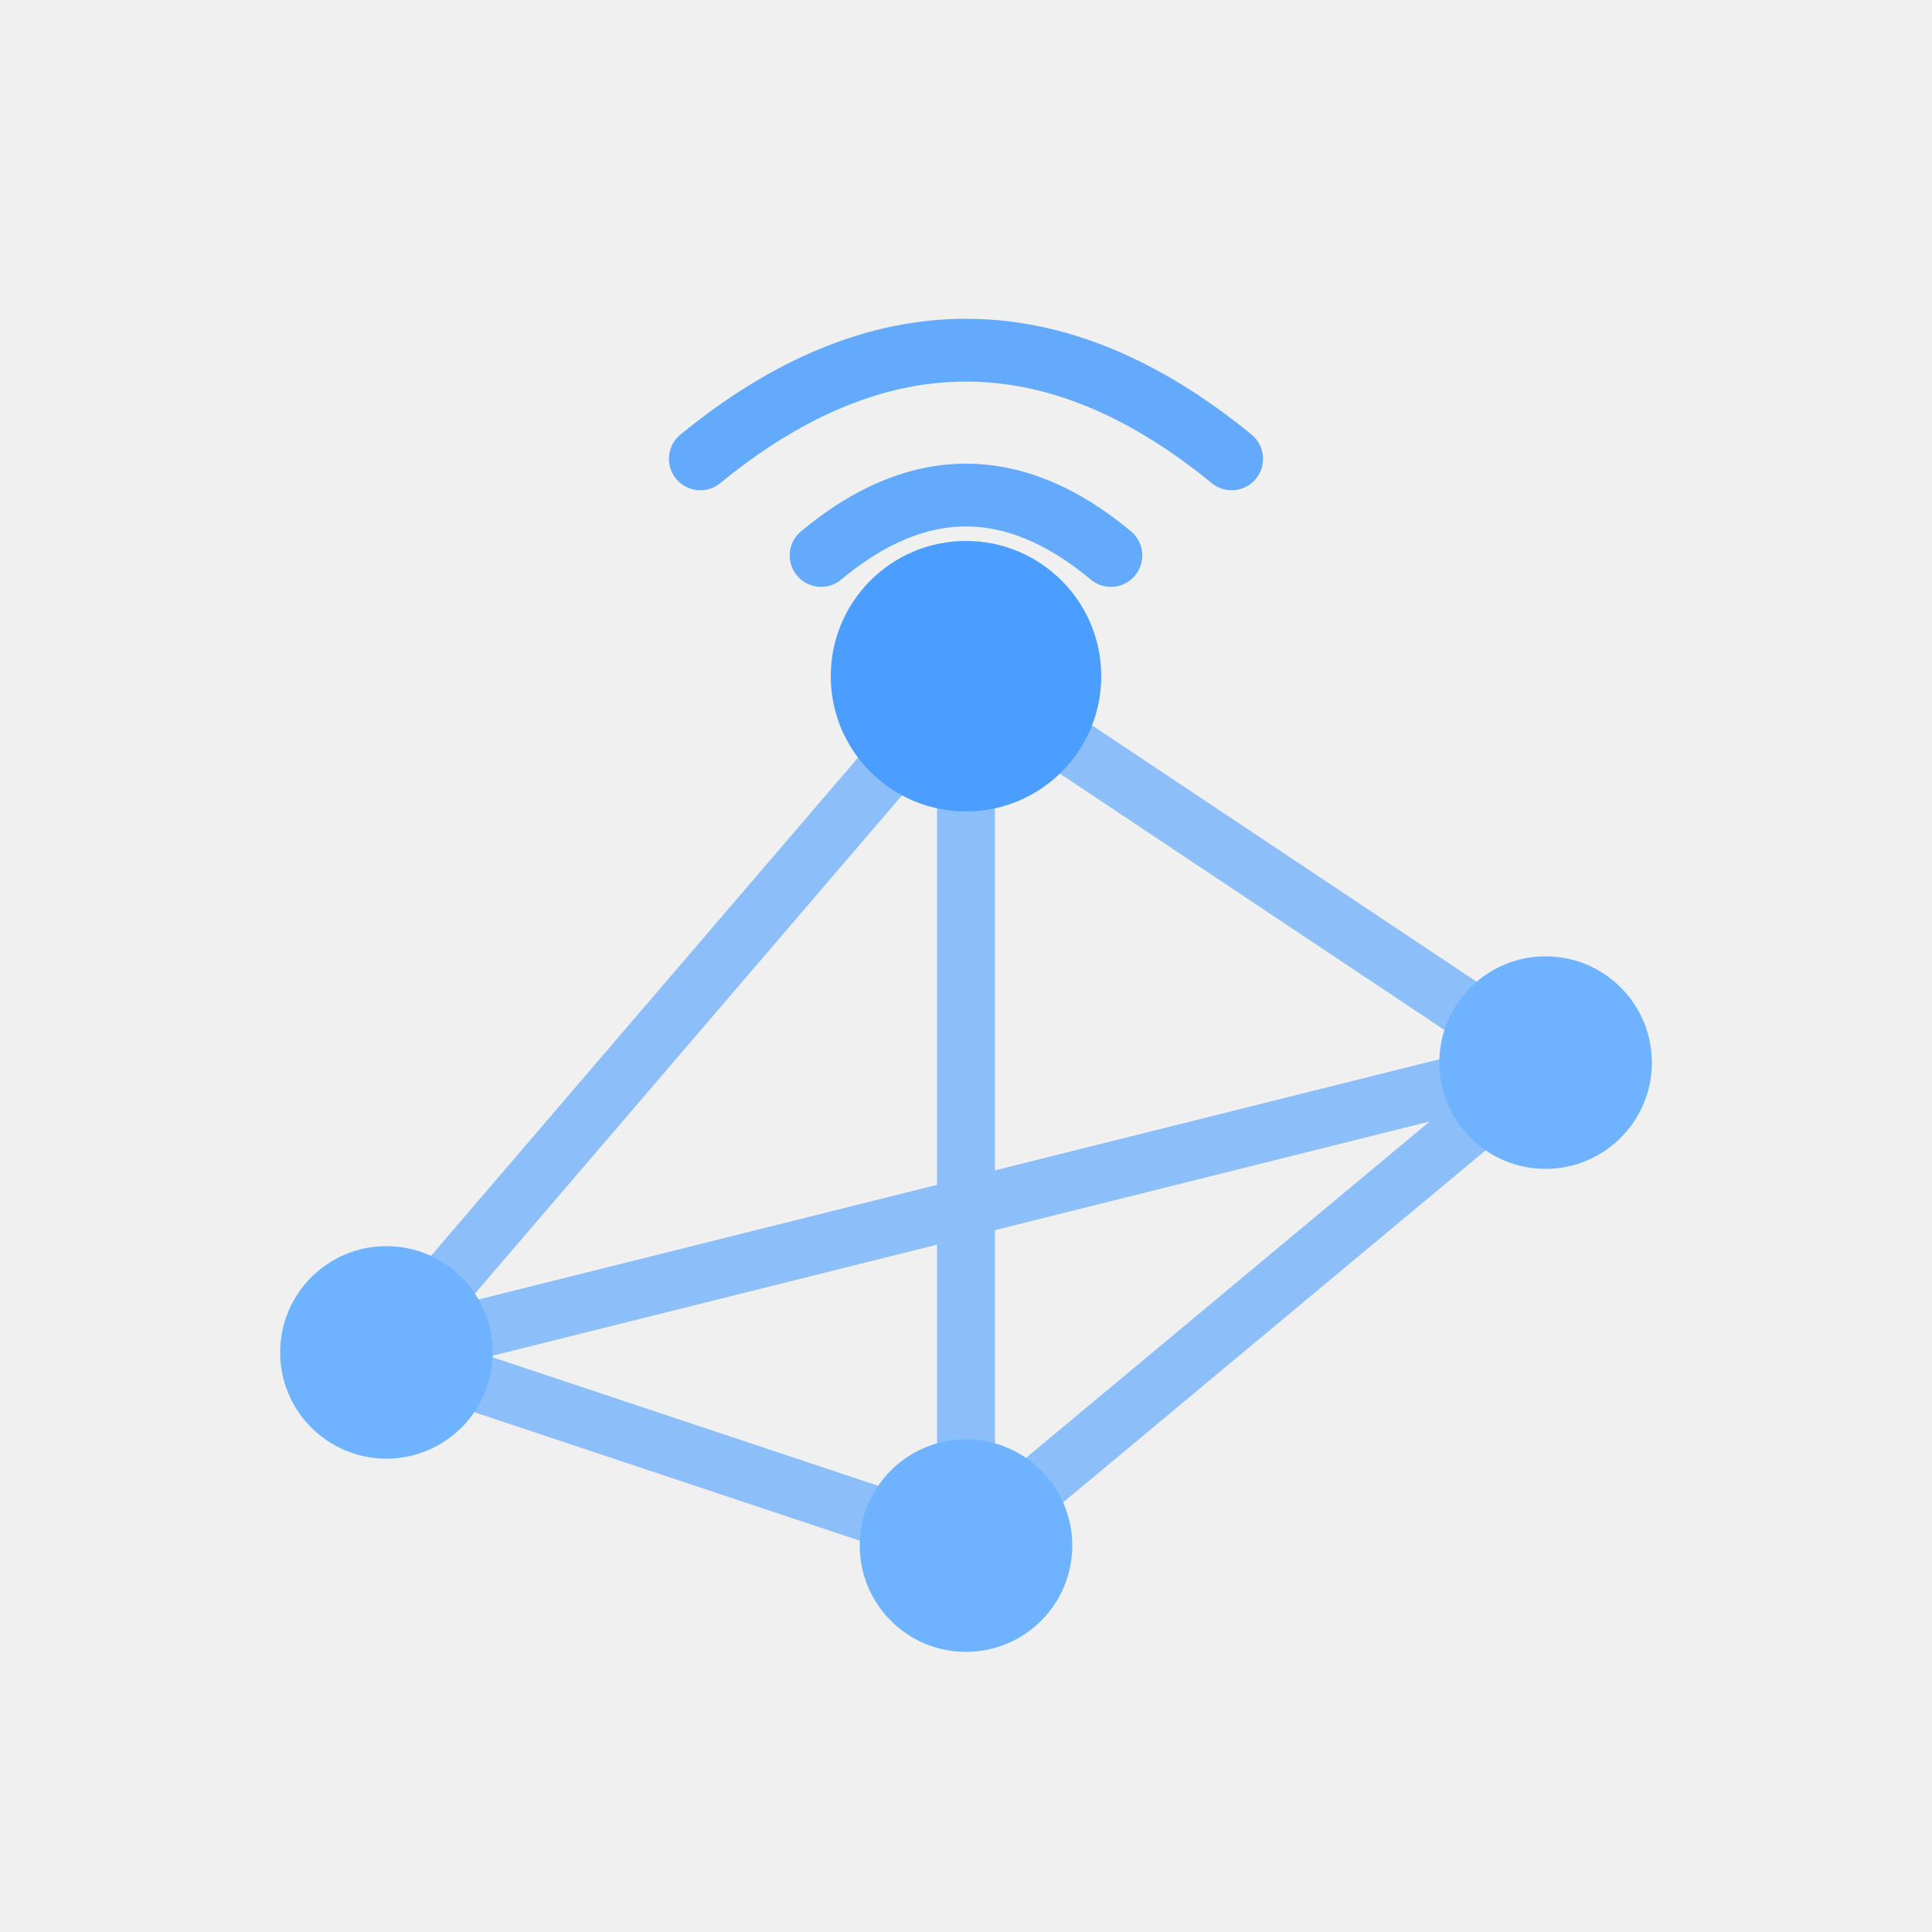
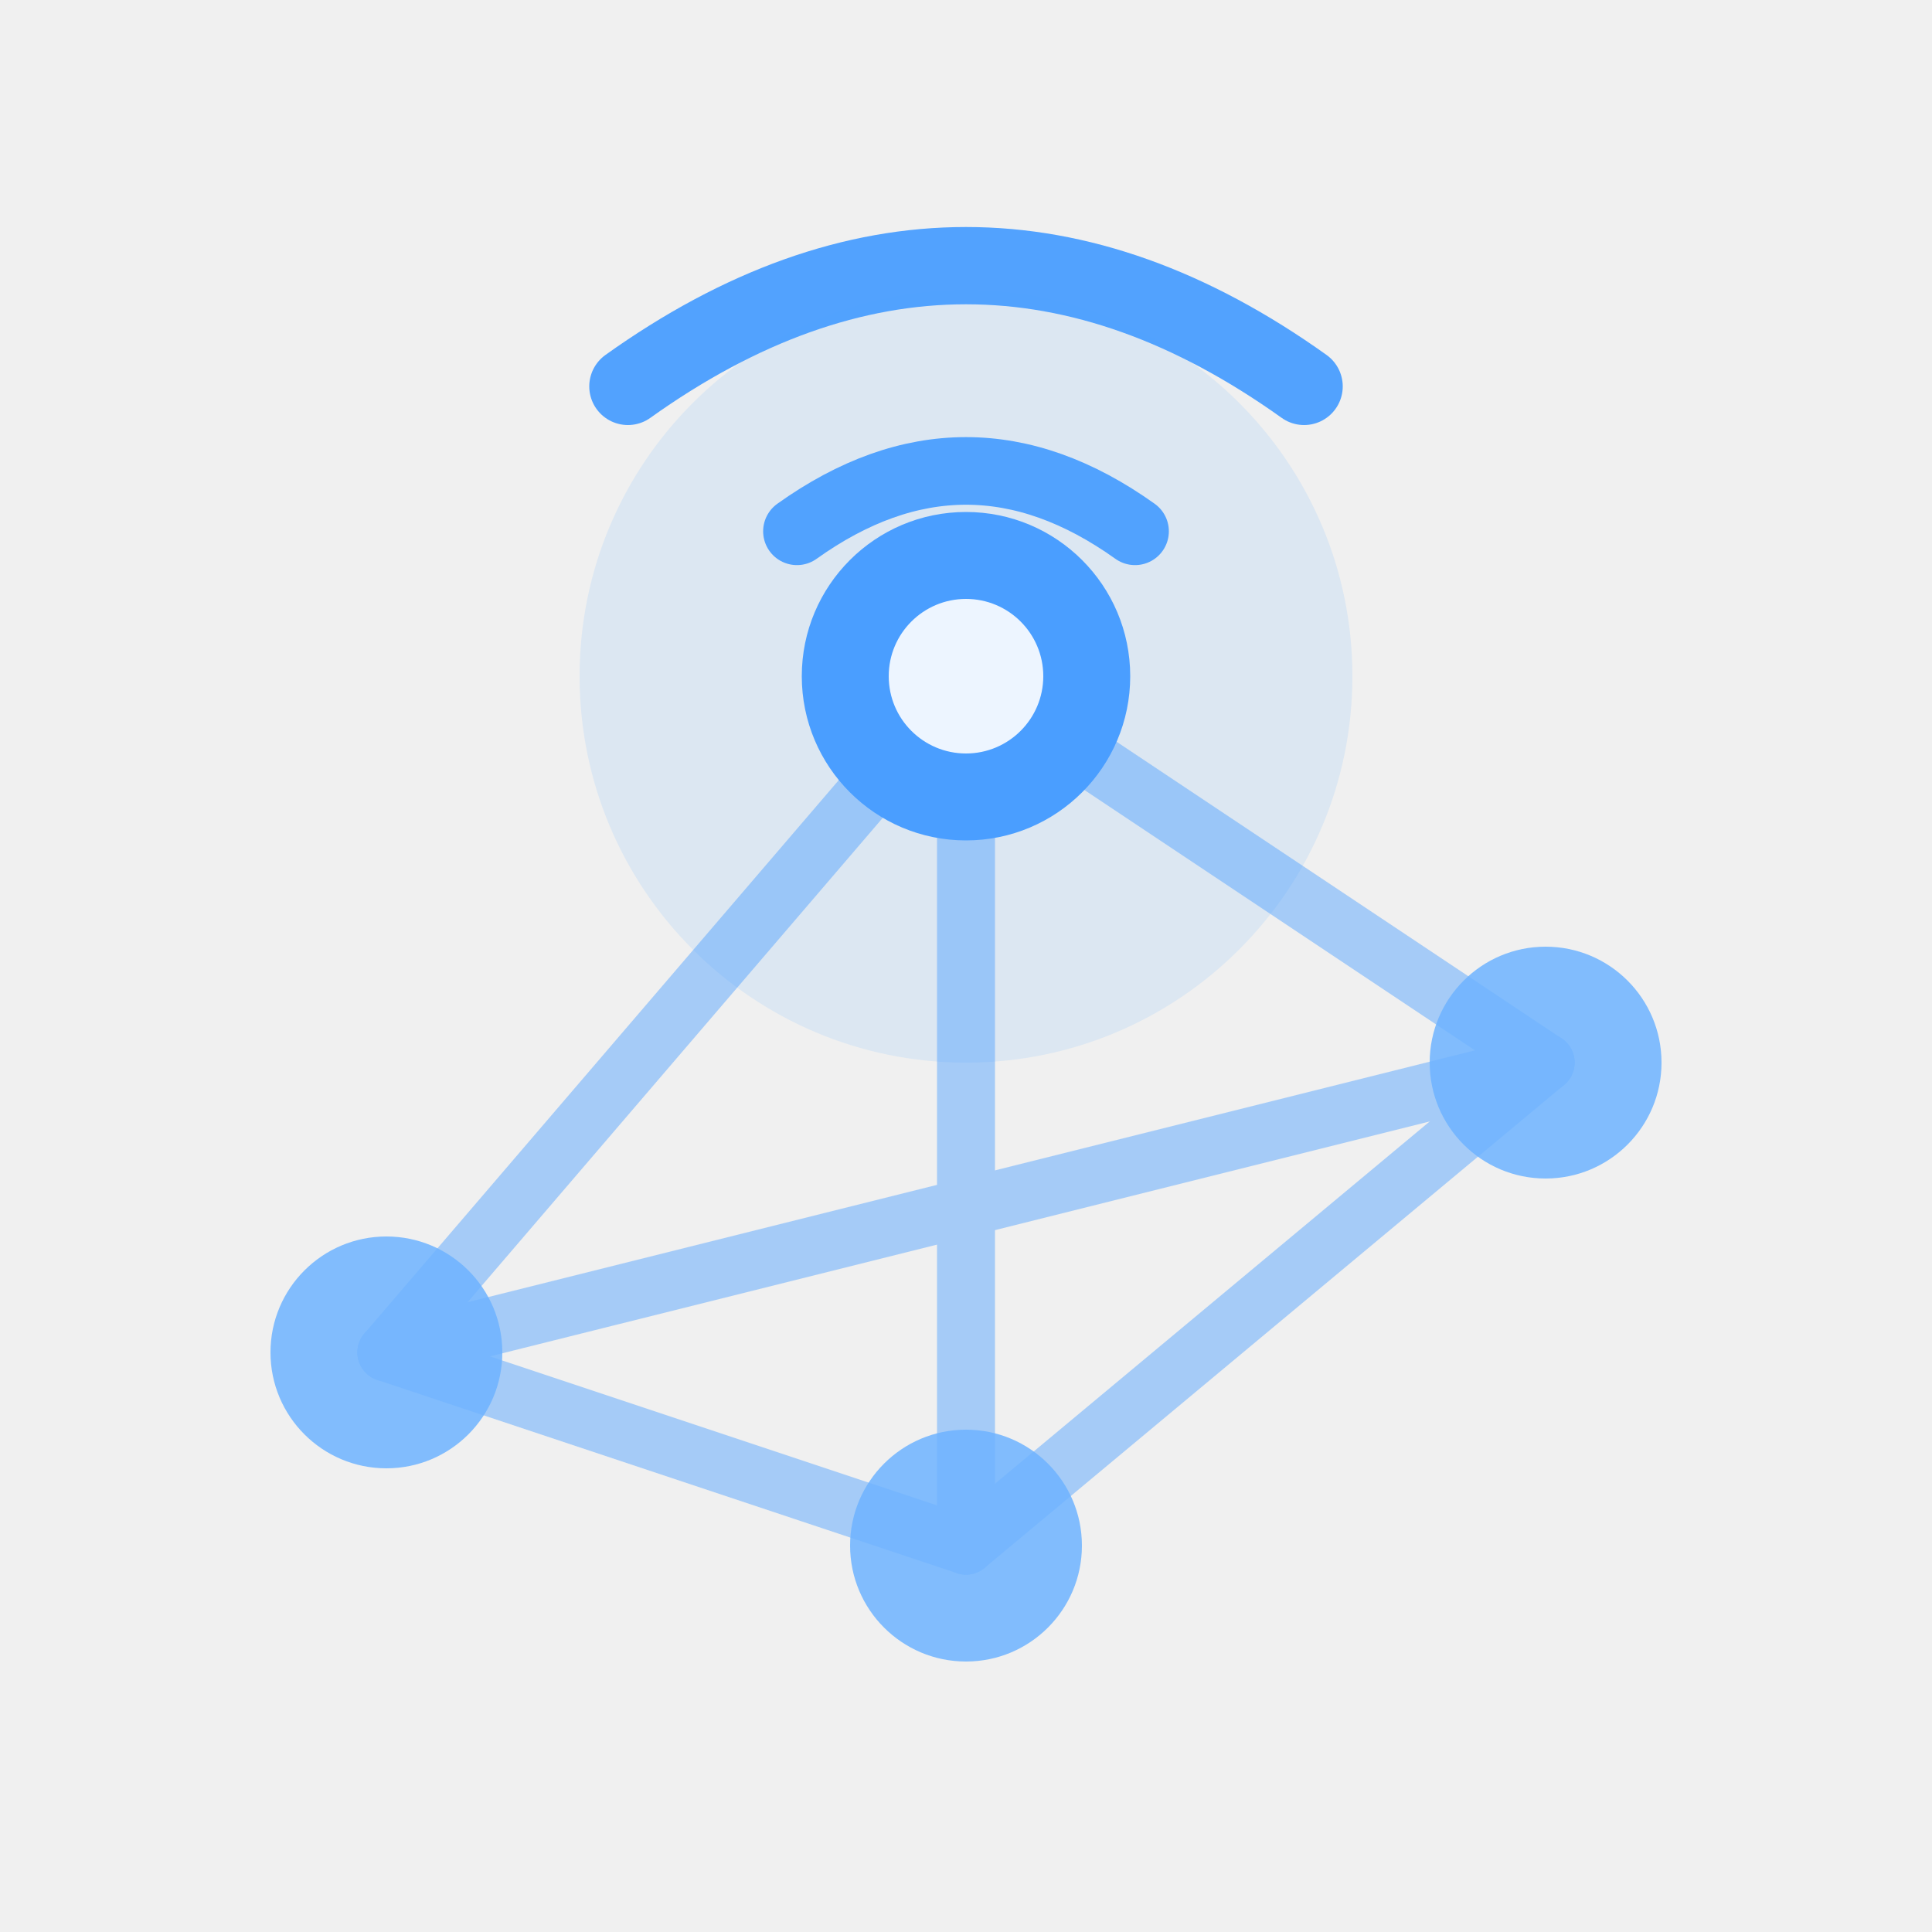
<svg xmlns="http://www.w3.org/2000/svg" viewBox="0 0 40 40" width="40" height="40">
-   <g stroke="#4a9eff" stroke-width="1.2" opacity="0.6">
+   <circle cx="20" cy="14" r="8" fill="rgba(74,158,255,0.12)" />
+   <g stroke="#4a9eff" stroke-width="1.2" opacity="0.45" stroke-linecap="round">
    <line x1="8" y1="28" x2="20" y2="14" />
    <line x1="20" y1="14" x2="32" y2="22" />
    <line x1="8" y1="28" x2="20" y2="32" />
    <line x1="20" y1="32" x2="32" y2="22" />
    <line x1="20" y1="14" x2="20" y2="32" />
    <line x1="8" y1="28" x2="32" y2="22" />
  </g>
-   <g fill="none" stroke="#4a9eff" stroke-width="1.3" stroke-linecap="round" opacity="0.85">
-     <path d="M14.5 9.5 Q20 5 25.5 9.5" />
-     <path d="M17 11.5 Q20 9 23 11.5" />
+   <g fill="none" stroke="#4a9eff" stroke-linecap="round" opacity="0.95">
+     <path d="M13 8 Q20 3 27 8" stroke-width="1.6" />
+     <path d="M16.5 11 Q20 8.5 23.5 11" stroke-width="1.4" />
  </g>
-   <circle cx="20" cy="14" r="2.8" fill="#4a9eff" />
-   <circle cx="8" cy="28" r="2.2" fill="#6db3ff" />
-   <circle cx="32" cy="22" r="2.2" fill="#6db3ff" />
-   <circle cx="20" cy="32" r="2.2" fill="#6db3ff" />
+   <circle cx="8" cy="28" r="2.4" fill="#6db3ff" opacity="0.85" />
+   <circle cx="32" cy="22" r="2.4" fill="#6db3ff" opacity="0.85" />
+   <circle cx="20" cy="32" r="2.4" fill="#6db3ff" opacity="0.85" />
+   <circle cx="20" cy="14" r="3.4" fill="#4a9eff" />
+   <circle cx="20" cy="14" r="1.6" fill="#fff" opacity="0.9" />
</svg>
